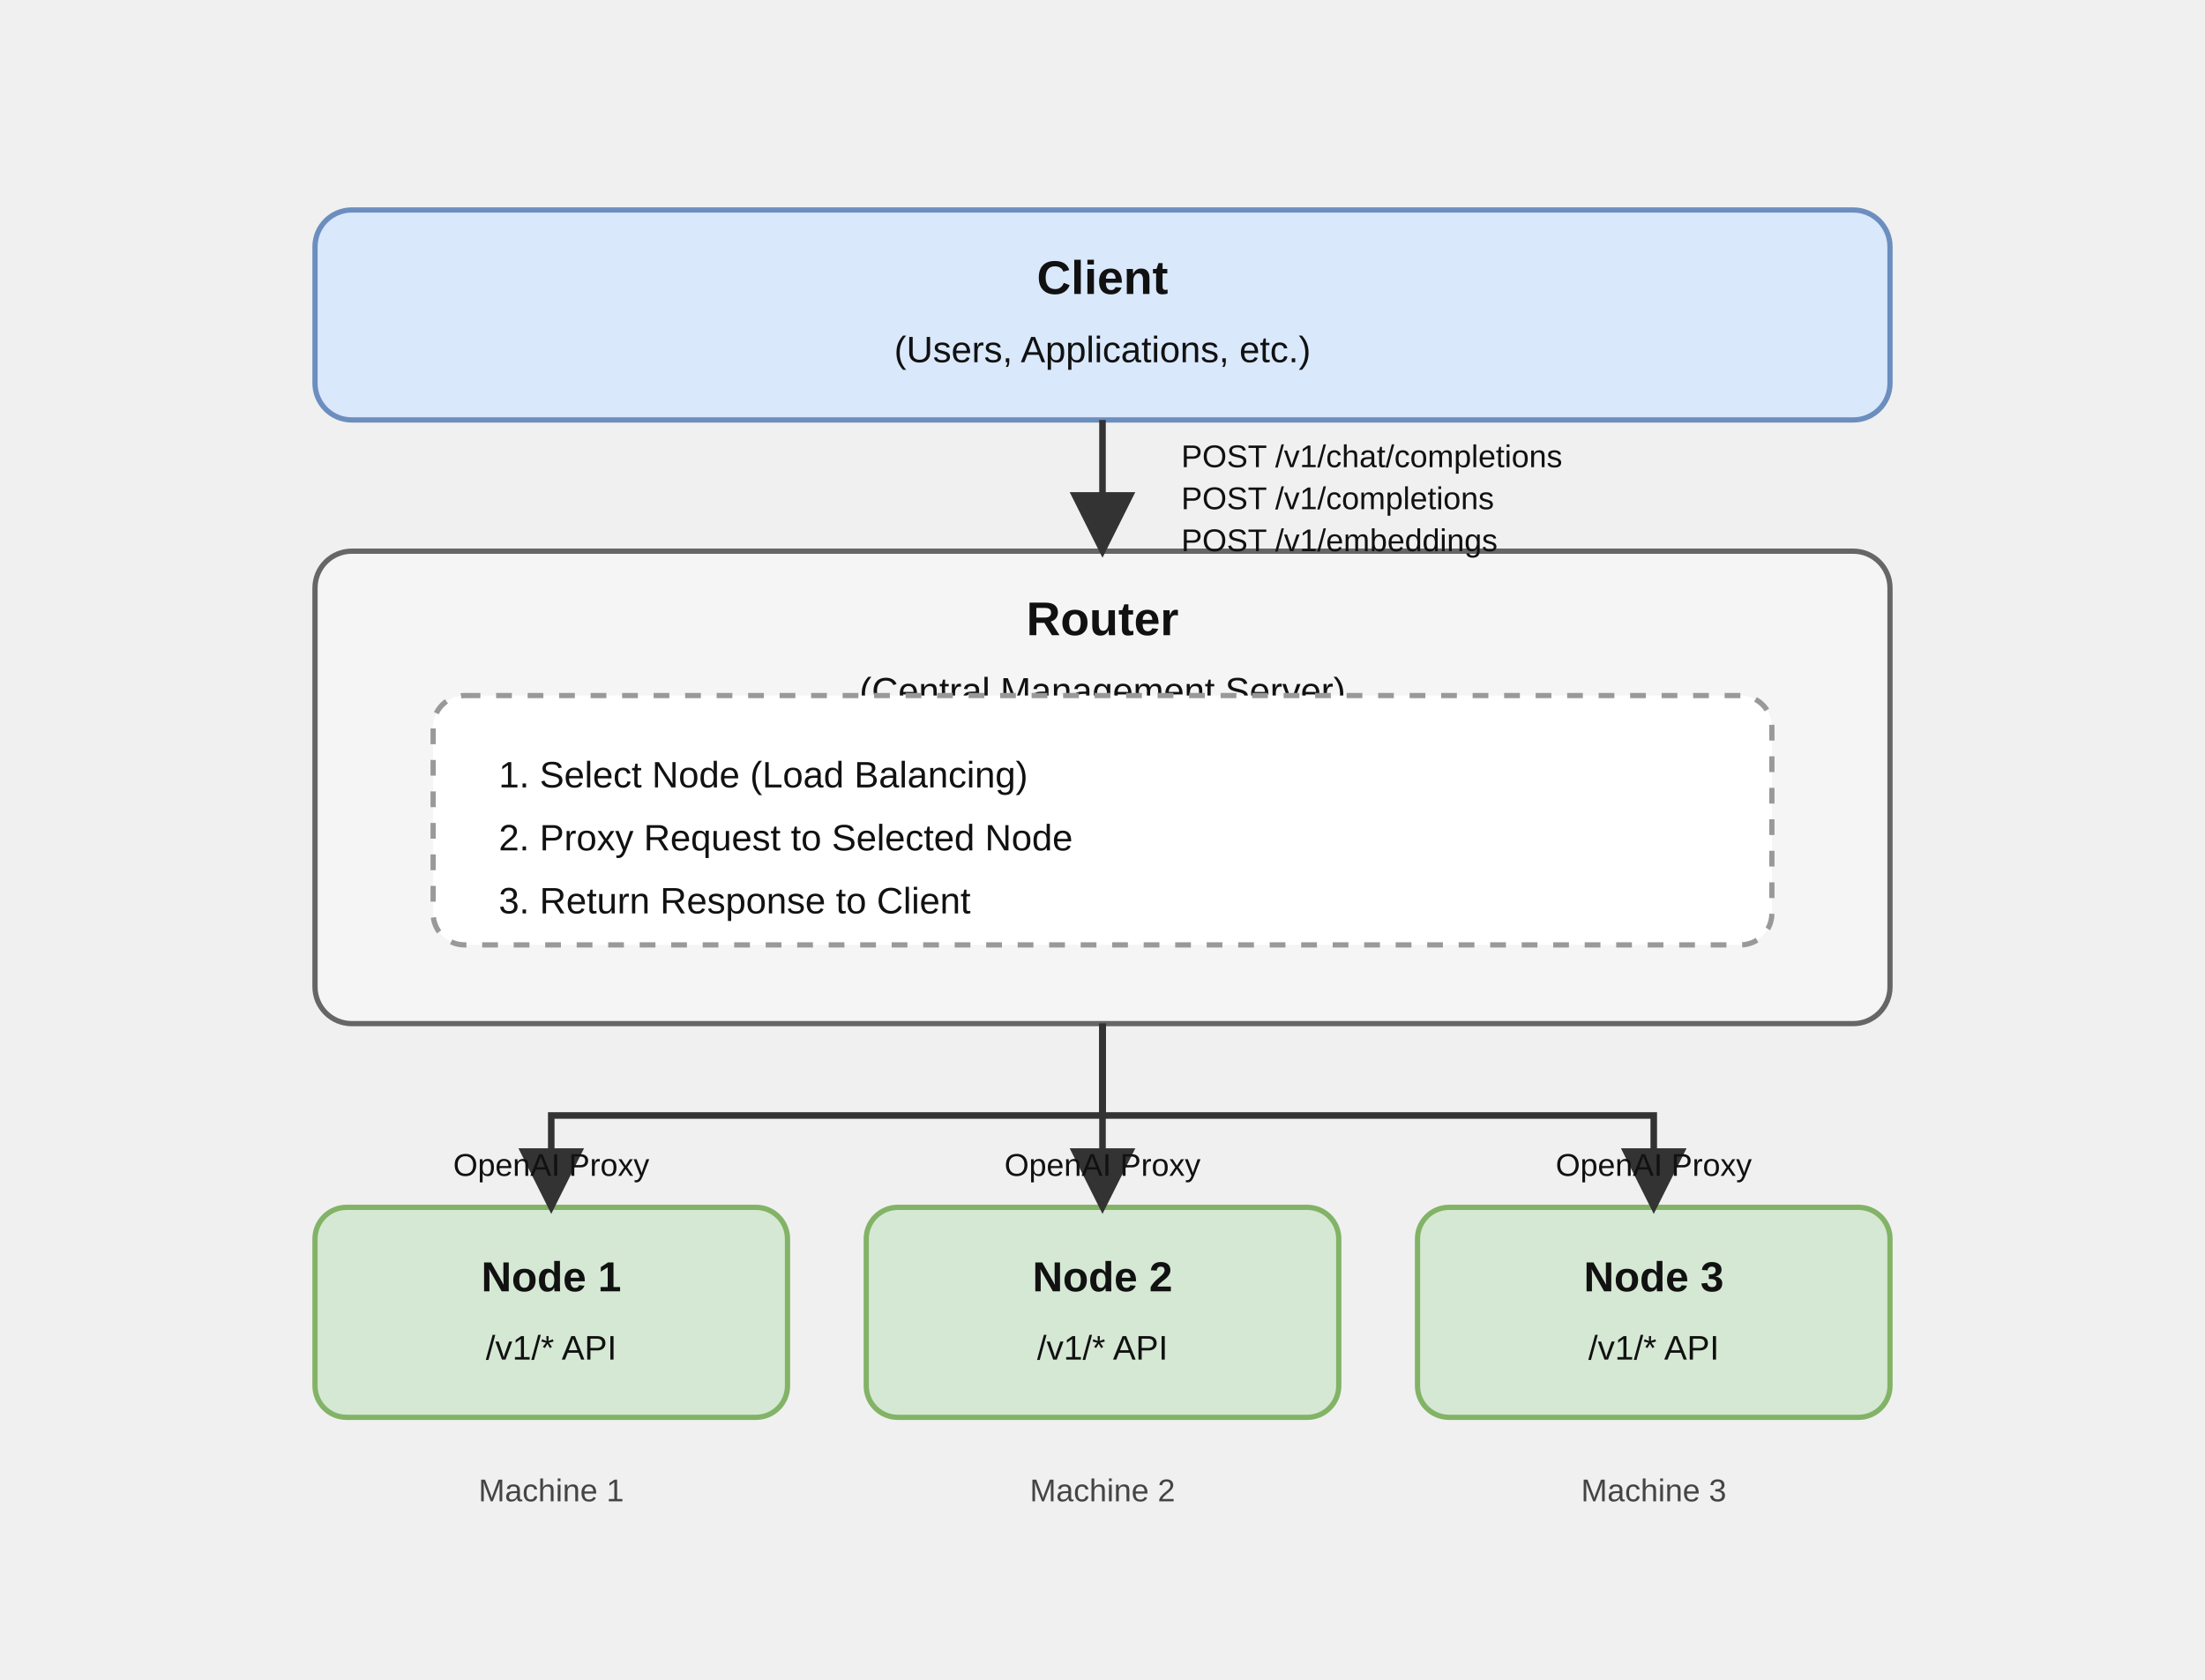
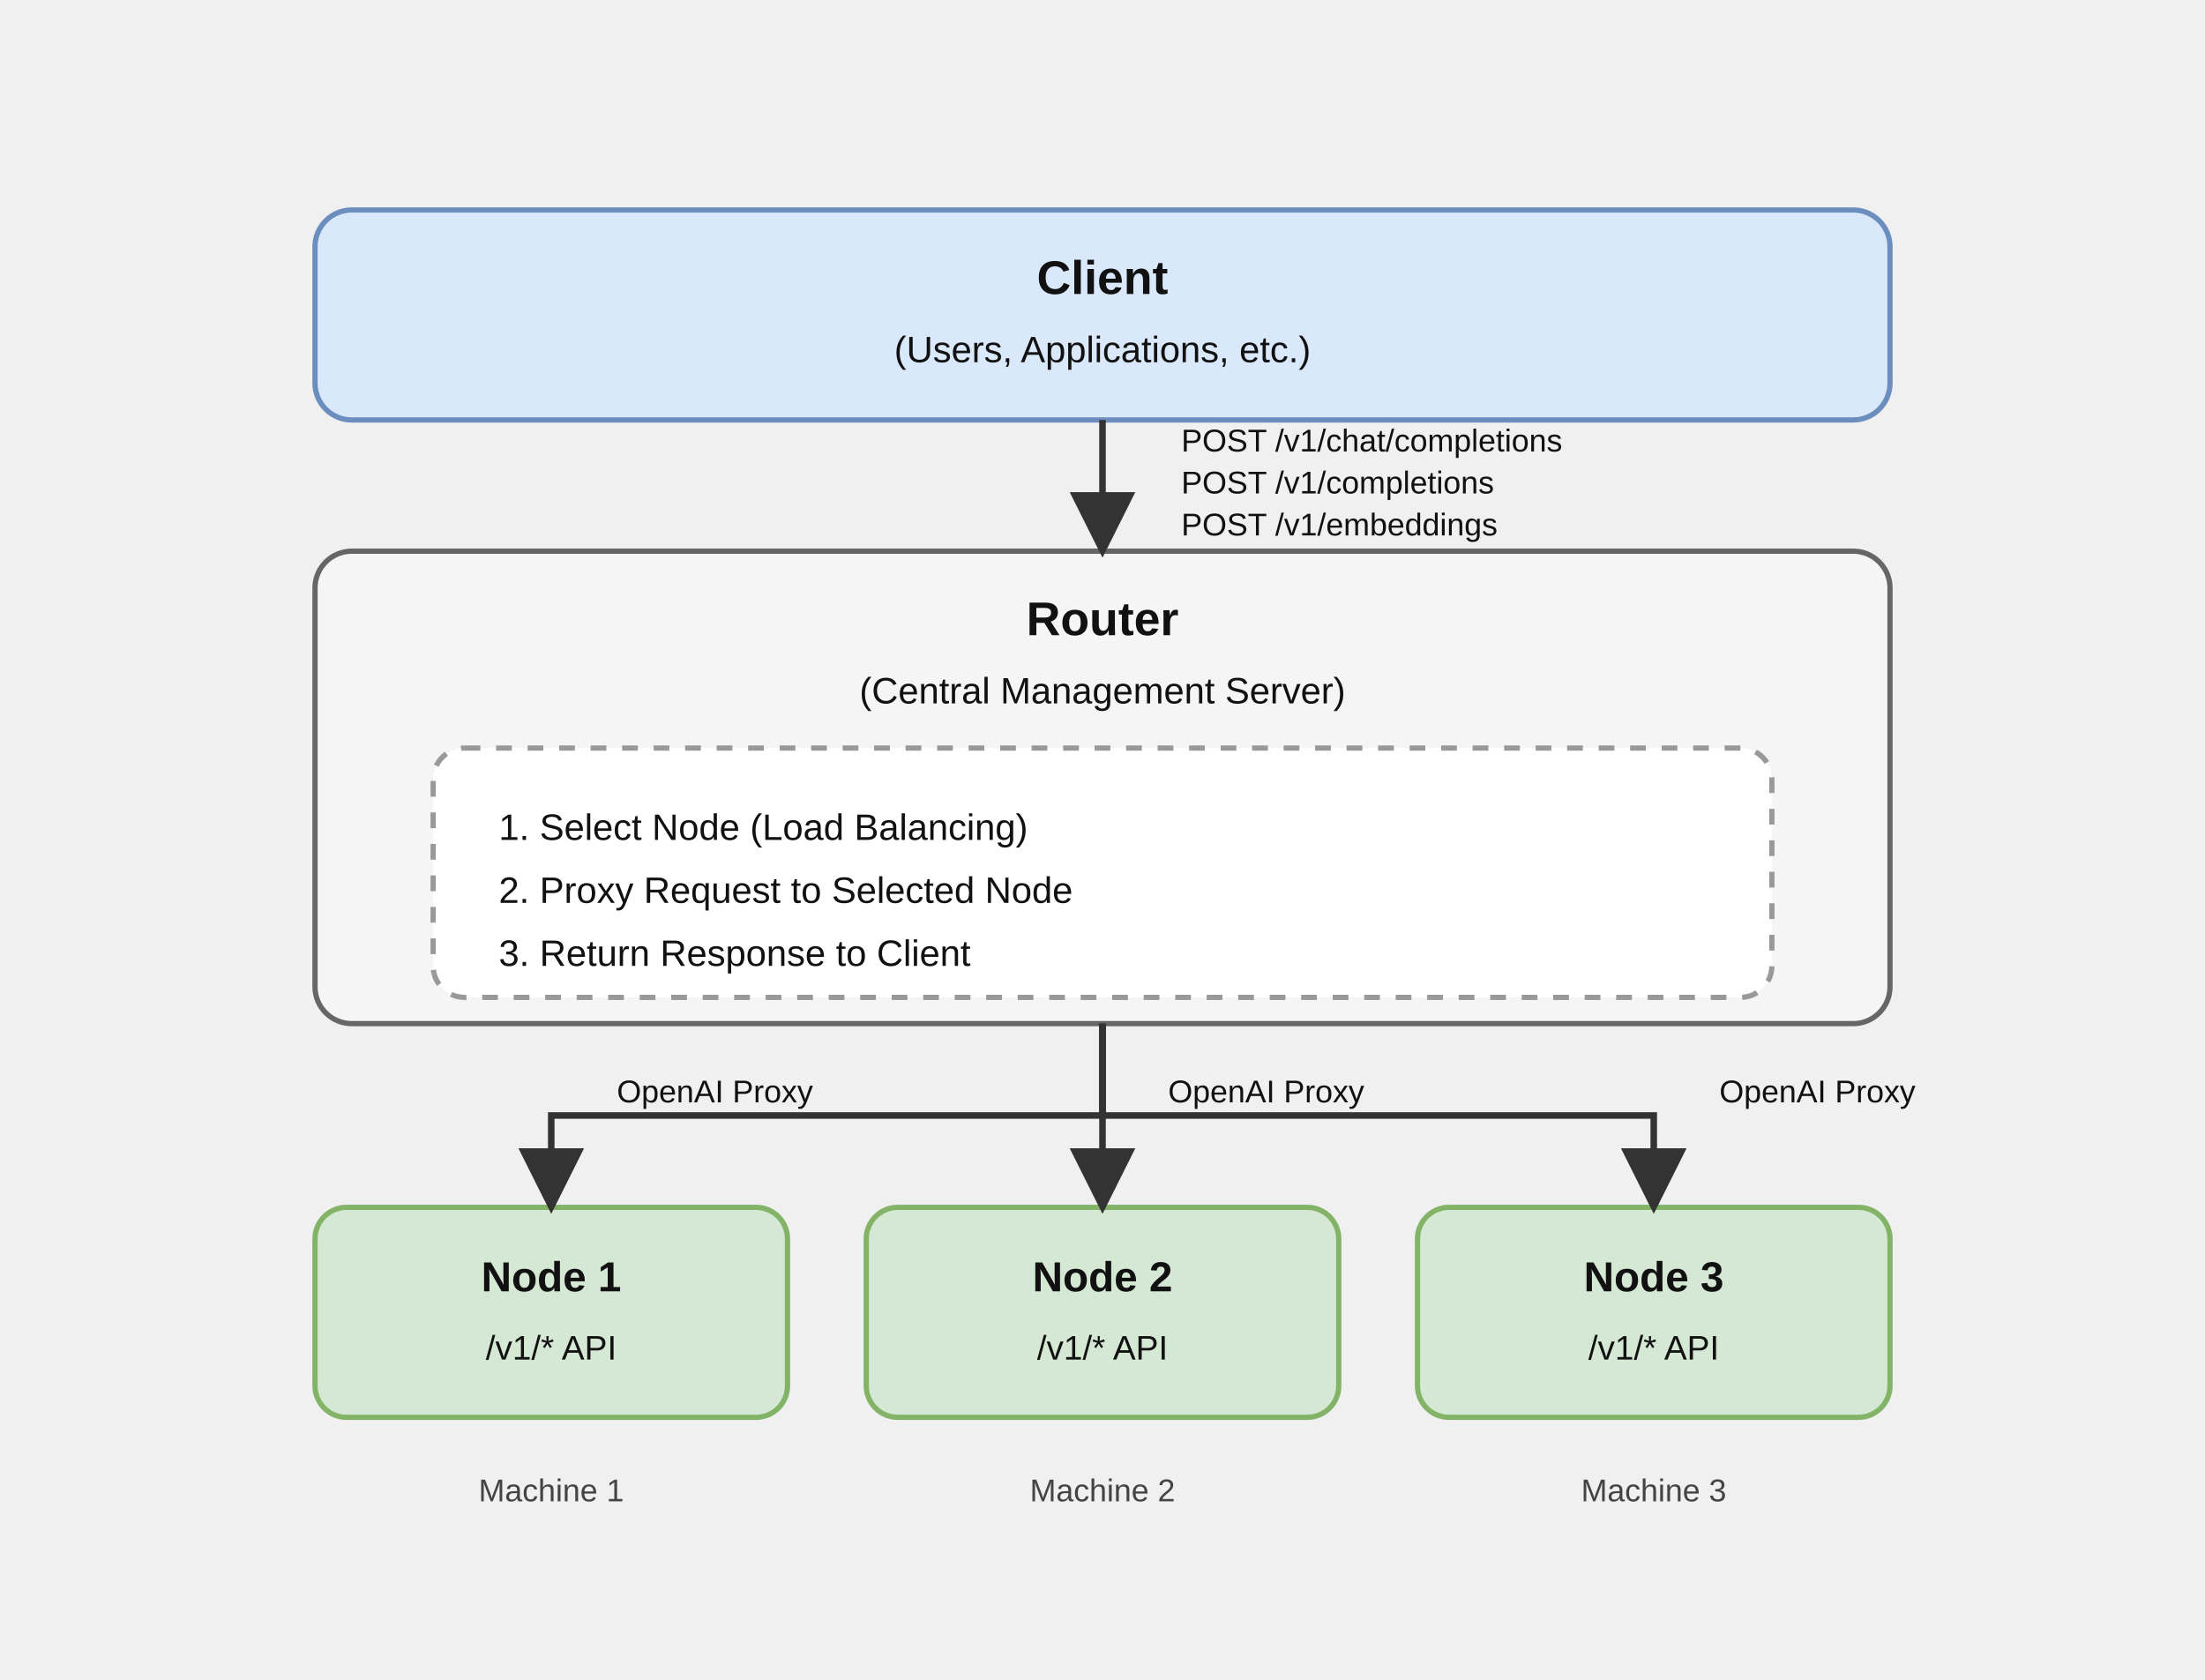
<svg xmlns="http://www.w3.org/2000/svg" width="840" height="640" viewBox="0 0 840 640">
  <defs>
    <marker id="arrow" markerWidth="10" markerHeight="10" refX="9" refY="5" orient="auto" markerUnits="strokeWidth">
      <path d="M0,0 L10,5 L0,10 Z" fill="#333333" />
    </marker>
  </defs>
  <rect x="120" y="80" width="600" height="80" rx="14" ry="14" fill="#dae8fc" stroke="#6c8ebf" stroke-width="2" />
  <text x="420" y="112" font-family="Noto Sans JP, Arial, sans-serif" font-size="18" font-weight="600" text-anchor="middle" fill="#111111">Client</text>
  <text x="420" y="138" font-family="Noto Sans JP, Arial, sans-serif" font-size="14" text-anchor="middle" fill="#111111">(Users, Applications, etc.)</text>
  <rect x="120" y="210" width="600" height="180" rx="14" ry="14" fill="#f5f5f5" stroke="#666666" stroke-width="2" />
  <text x="420" y="242" font-family="Noto Sans JP, Arial, sans-serif" font-size="18" font-weight="600" text-anchor="middle" fill="#111111">Router</text>
  <text x="420" y="268" font-family="Noto Sans JP, Arial, sans-serif" font-size="14" text-anchor="middle" fill="#111111">(Central Management Server)</text>
-   <rect x="165" y="265" width="510" height="95" rx="12" ry="12" fill="#ffffff" stroke="#999999" stroke-width="2" stroke-dasharray="6 6" />
-   <text x="190" y="300" font-family="Noto Sans JP, Arial, sans-serif" font-size="14" text-anchor="start" fill="#111111">1. Select Node (Load Balancing)</text>
-   <text x="190" y="324" font-family="Noto Sans JP, Arial, sans-serif" font-size="14" text-anchor="start" fill="#111111">2. Proxy Request to Selected Node</text>
-   <text x="190" y="348" font-family="Noto Sans JP, Arial, sans-serif" font-size="14" text-anchor="start" fill="#111111">3. Return Response to Client</text>
+   <rect x="165" y="285" width="510" height="95" rx="12" ry="12" fill="#ffffff" stroke="#999999" stroke-width="2" stroke-dasharray="6 6" />
+   <text x="190" y="320" font-family="Noto Sans JP, Arial, sans-serif" font-size="14" text-anchor="start" fill="#111111">1. Select Node (Load Balancing)</text>
+   <text x="190" y="344" font-family="Noto Sans JP, Arial, sans-serif" font-size="14" text-anchor="start" fill="#111111">2. Proxy Request to Selected Node</text>
+   <text x="190" y="368" font-family="Noto Sans JP, Arial, sans-serif" font-size="14" text-anchor="start" fill="#111111">3. Return Response to Client</text>
  <rect x="120" y="460" width="180" height="80" rx="12" ry="12" fill="#d5e8d4" stroke="#82b366" stroke-width="2" />
  <text x="210" y="492" font-family="Noto Sans JP, Arial, sans-serif" font-size="16" font-weight="600" text-anchor="middle" fill="#111111">Node 1</text>
  <text x="210" y="518" font-family="Noto Sans JP, Arial, sans-serif" font-size="13" text-anchor="middle" fill="#111111">/v1/* API</text>
  <rect x="330" y="460" width="180" height="80" rx="12" ry="12" fill="#d5e8d4" stroke="#82b366" stroke-width="2" />
  <text x="420" y="492" font-family="Noto Sans JP, Arial, sans-serif" font-size="16" font-weight="600" text-anchor="middle" fill="#111111">Node 2</text>
  <text x="420" y="518" font-family="Noto Sans JP, Arial, sans-serif" font-size="13" text-anchor="middle" fill="#111111">/v1/* API</text>
  <rect x="540" y="460" width="180" height="80" rx="12" ry="12" fill="#d5e8d4" stroke="#82b366" stroke-width="2" />
  <text x="630" y="492" font-family="Noto Sans JP, Arial, sans-serif" font-size="16" font-weight="600" text-anchor="middle" fill="#111111">Node 3</text>
  <text x="630" y="518" font-family="Noto Sans JP, Arial, sans-serif" font-size="13" text-anchor="middle" fill="#111111">/v1/* API</text>
  <text x="210" y="572" font-family="Noto Sans JP, Arial, sans-serif" font-size="12" text-anchor="middle" fill="#444444">Machine 1</text>
  <text x="420" y="572" font-family="Noto Sans JP, Arial, sans-serif" font-size="12" text-anchor="middle" fill="#444444">Machine 2</text>
  <text x="630" y="572" font-family="Noto Sans JP, Arial, sans-serif" font-size="12" text-anchor="middle" fill="#444444">Machine 3</text>
  <path d="M420 160 L420 210" fill="none" stroke="#333333" stroke-width="2.5" marker-end="url(#arrow)" />
-   <text x="450" y="178" font-family="Noto Sans JP, Arial, sans-serif" font-size="12" text-anchor="start" fill="#111111">POST /v1/chat/completions</text>
-   <text x="450" y="194" font-family="Noto Sans JP, Arial, sans-serif" font-size="12" text-anchor="start" fill="#111111">POST /v1/completions</text>
-   <text x="450" y="210" font-family="Noto Sans JP, Arial, sans-serif" font-size="12" text-anchor="start" fill="#111111">POST /v1/embeddings</text>
+   <text x="450" y="172" font-family="Noto Sans JP, Arial, sans-serif" font-size="12" text-anchor="start" fill="#111111">POST /v1/chat/completions</text>
+   <text x="450" y="188" font-family="Noto Sans JP, Arial, sans-serif" font-size="12" text-anchor="start" fill="#111111">POST /v1/completions</text>
+   <text x="450" y="204" font-family="Noto Sans JP, Arial, sans-serif" font-size="12" text-anchor="start" fill="#111111">POST /v1/embeddings</text>
  <path d="M420 390 L420 425 L210 425 L210 460" fill="none" stroke="#333333" stroke-width="2.5" marker-end="url(#arrow)" />
-   <text x="210" y="448" font-family="Noto Sans JP, Arial, sans-serif" font-size="12" text-anchor="middle" fill="#111111">OpenAI Proxy</text>
+   <text x="235" y="420" font-family="Noto Sans JP, Arial, sans-serif" font-size="12" text-anchor="start" fill="#111111">OpenAI Proxy</text>
  <path d="M420 390 L420 460" fill="none" stroke="#333333" stroke-width="2.5" marker-end="url(#arrow)" />
-   <text x="420" y="448" font-family="Noto Sans JP, Arial, sans-serif" font-size="12" text-anchor="middle" fill="#111111">OpenAI Proxy</text>
+   <text x="445" y="420" font-family="Noto Sans JP, Arial, sans-serif" font-size="12" text-anchor="start" fill="#111111">OpenAI Proxy</text>
  <path d="M420 390 L420 425 L630 425 L630 460" fill="none" stroke="#333333" stroke-width="2.5" marker-end="url(#arrow)" />
-   <text x="630" y="448" font-family="Noto Sans JP, Arial, sans-serif" font-size="12" text-anchor="middle" fill="#111111">OpenAI Proxy</text>
+   <text x="655" y="420" font-family="Noto Sans JP, Arial, sans-serif" font-size="12" text-anchor="start" fill="#111111">OpenAI Proxy</text>
</svg>
